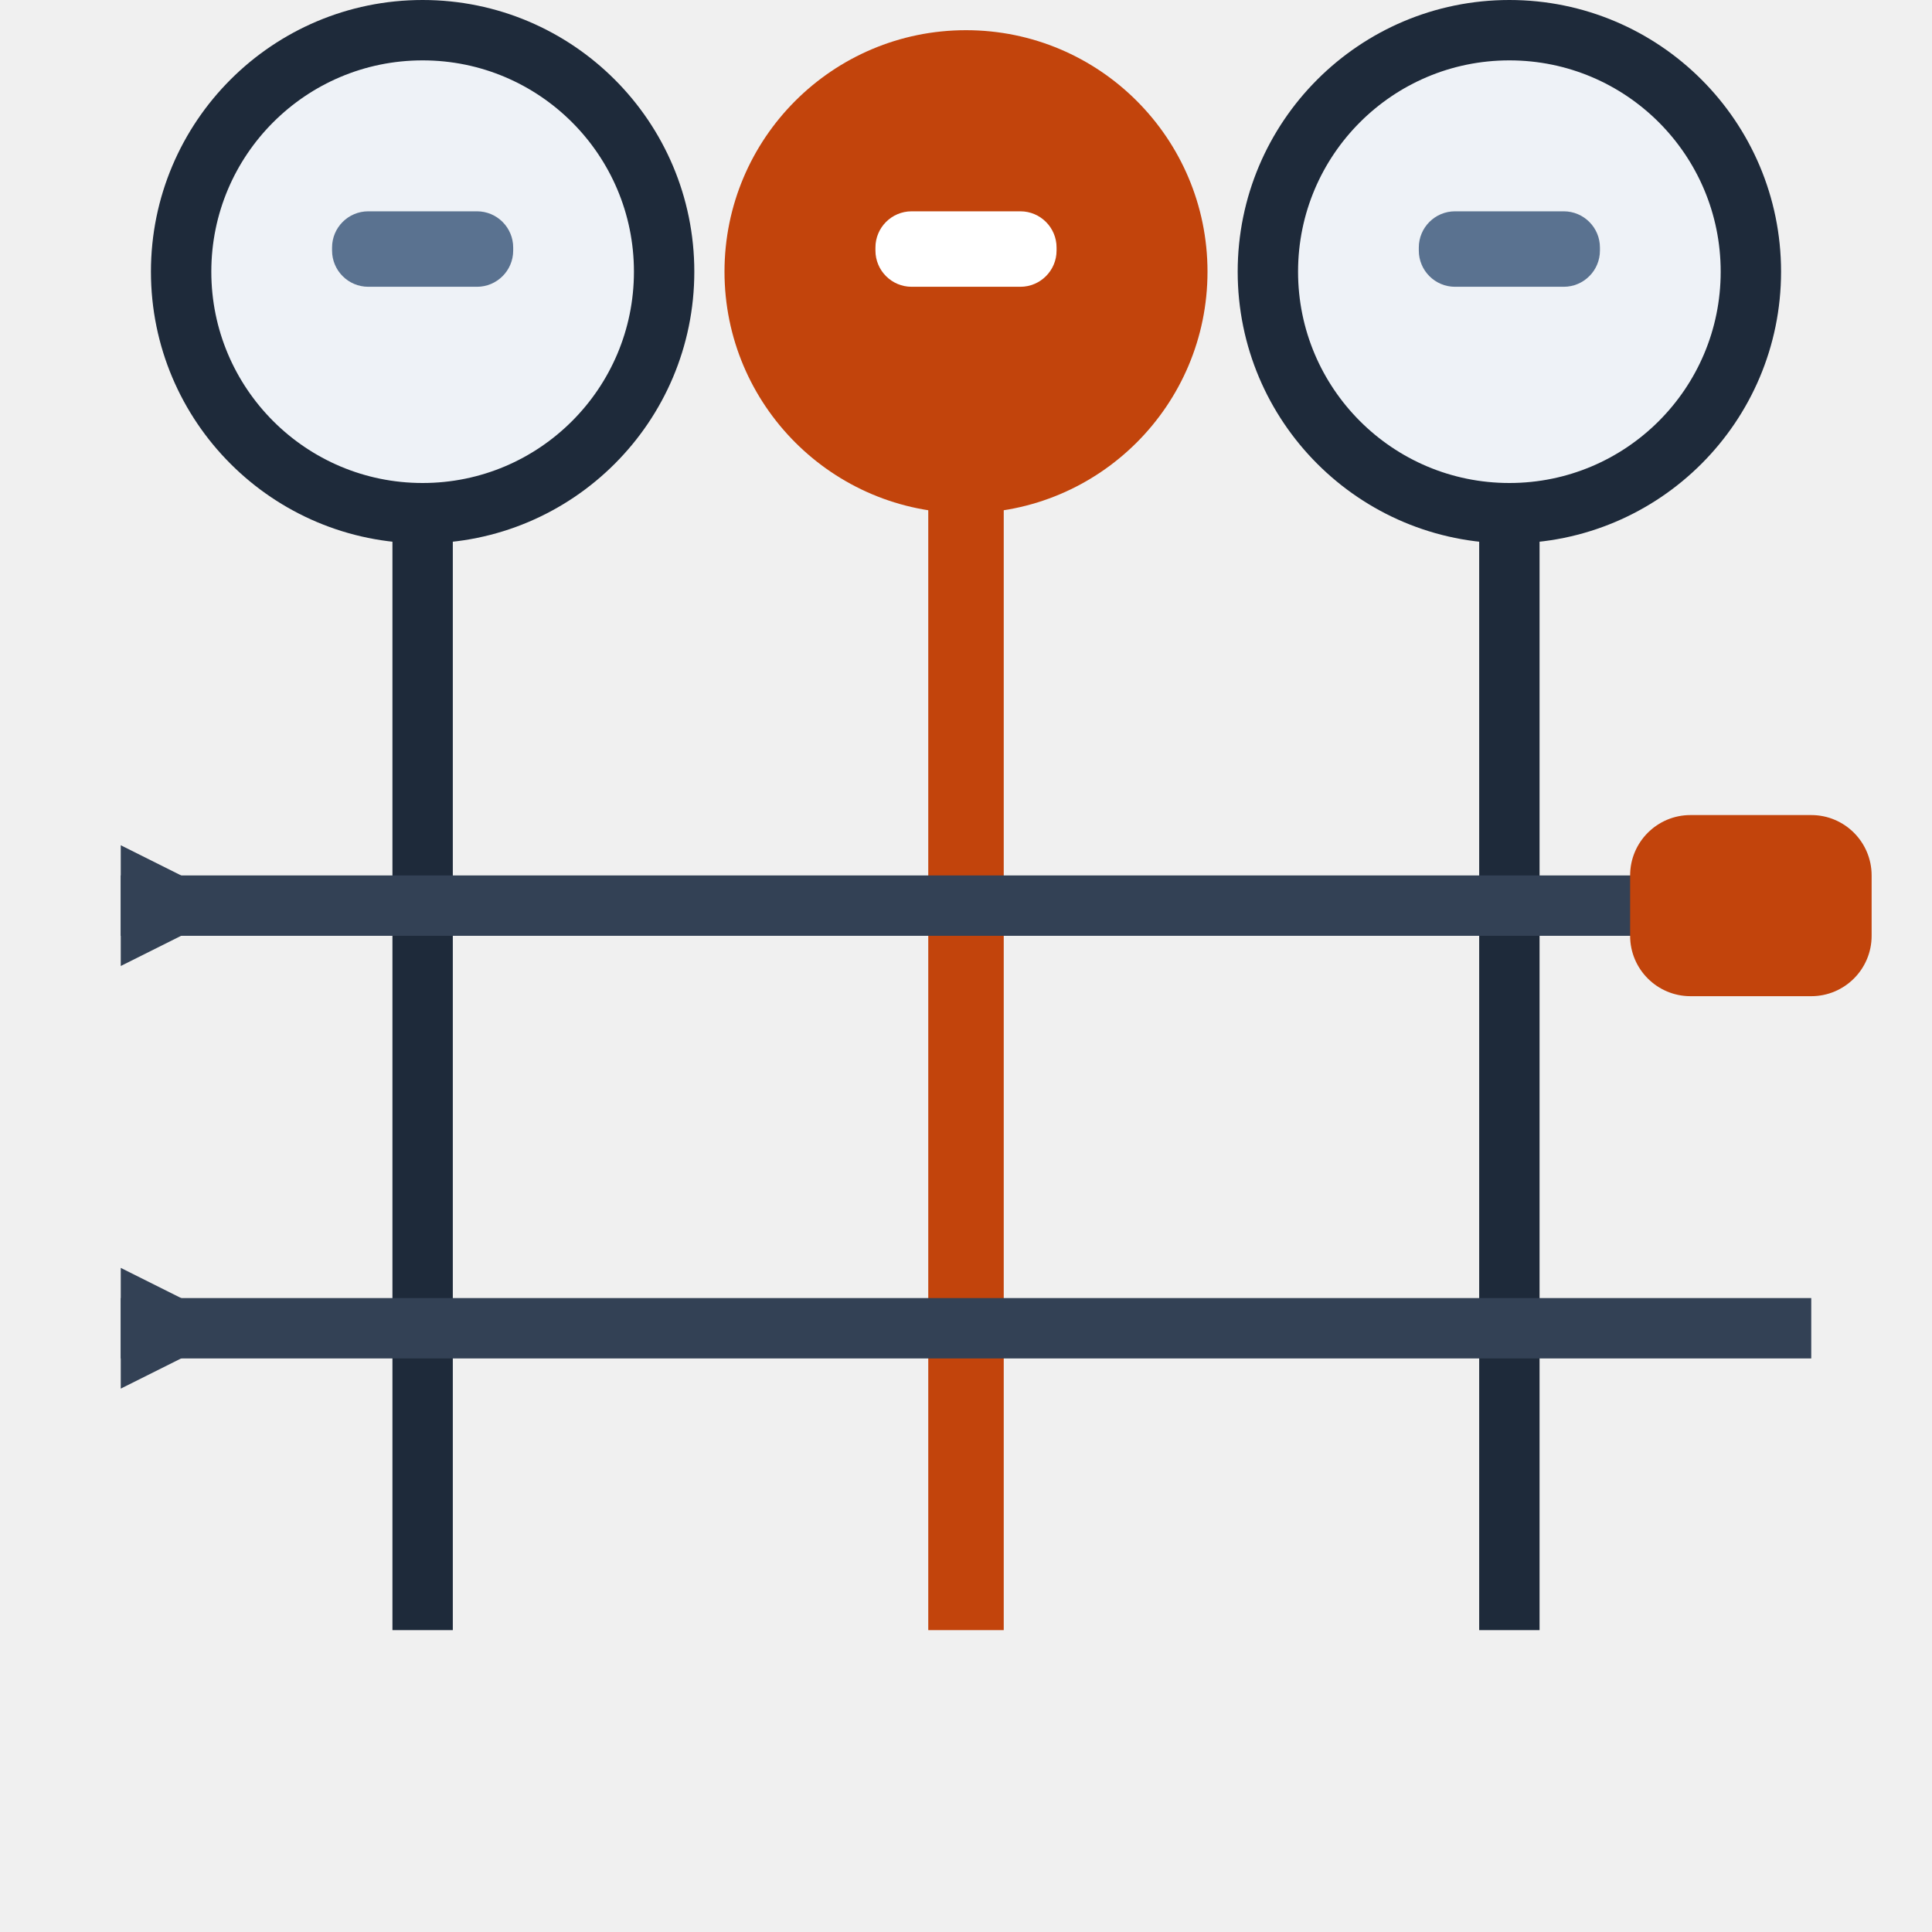
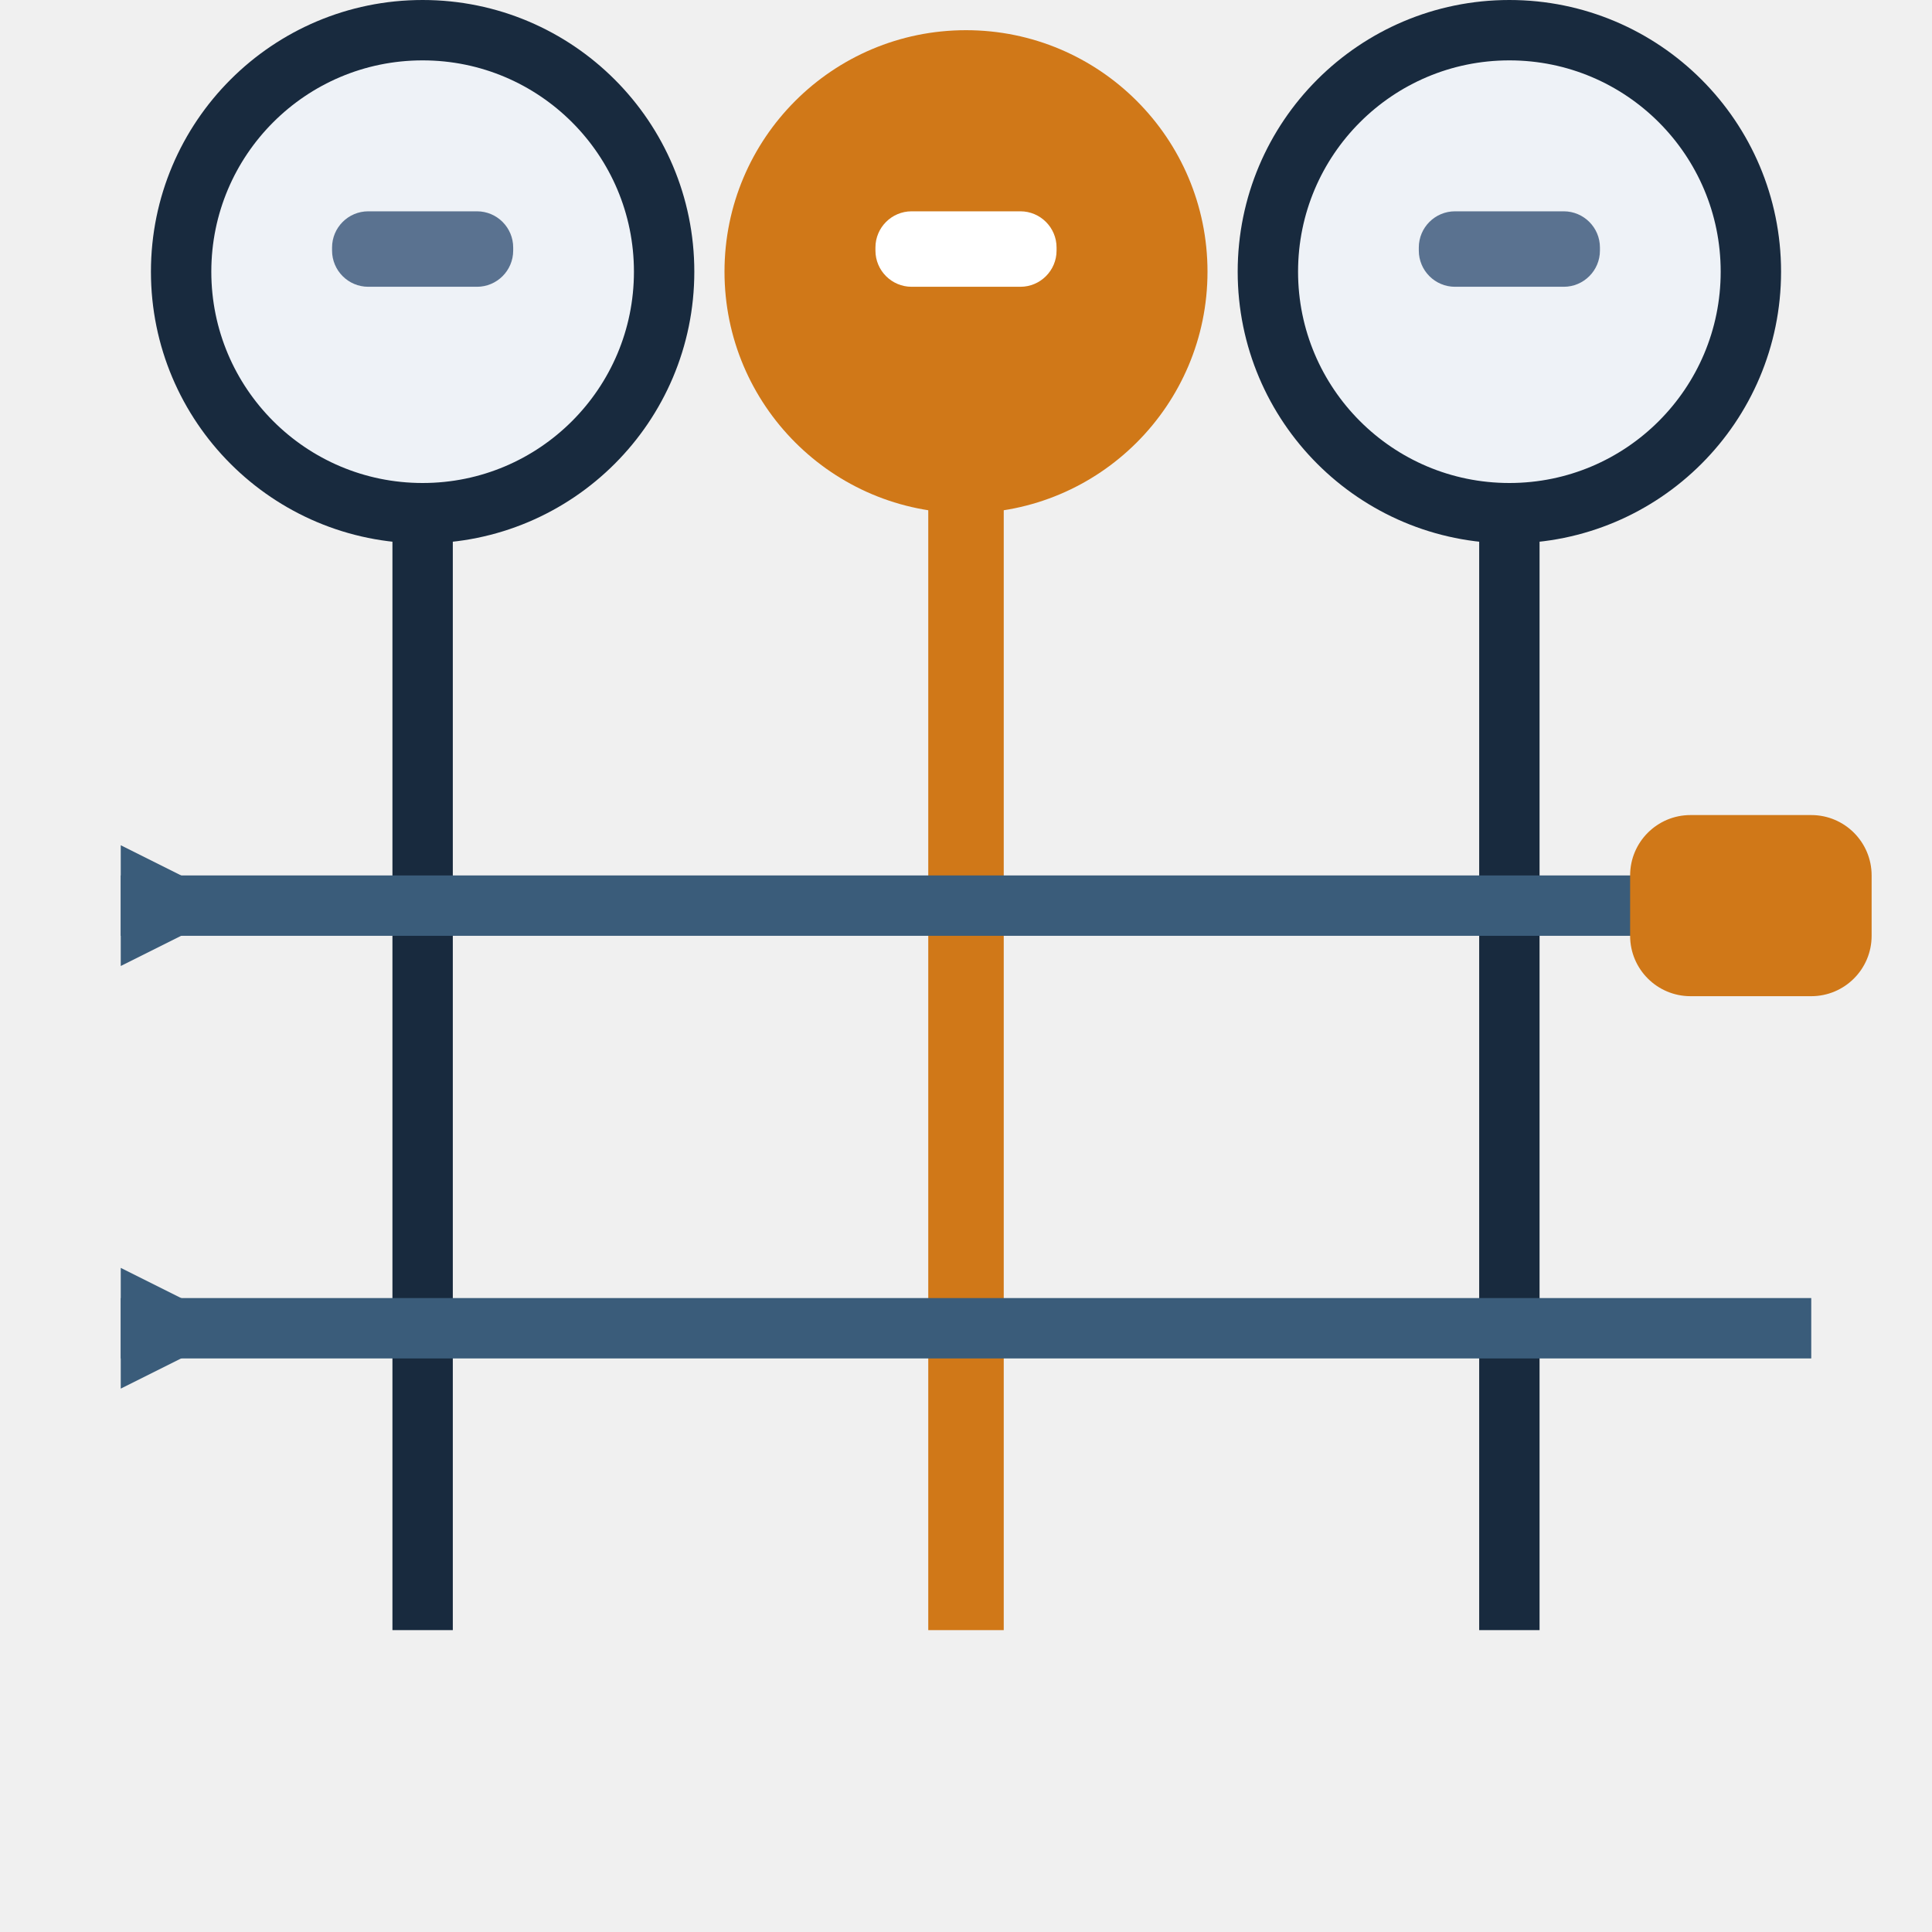
<svg xmlns="http://www.w3.org/2000/svg" viewBox="0 0 64 64">
-   <line x1="14" y1="14" x2="14" y2="54" stroke="#1E2A3A" stroke-width="2" />
-   <line x1="32" y1="14" x2="32" y2="54" stroke="#C2440C" stroke-width="2.5" />
-   <line x1="50" y1="14" x2="50" y2="54" stroke="#1E2A3A" stroke-width="2" />
-   <circle cx="14" cy="9" r="8" fill="#EEF2F7" stroke="#1E2A3A" stroke-width="2" />
-   <circle cx="32" cy="9" r="8" fill="#C2440C" />
-   <circle cx="50" cy="9" r="8" fill="#EEF2F7" stroke="#1E2A3A" stroke-width="2" />
+   <line x1="14" y1="14" x2="14" y2="54" stroke="#182A3E" stroke-width="2" />
+   <line x1="32" y1="14" x2="32" y2="54" stroke="#D07818" stroke-width="2.5" />
+   <line x1="50" y1="14" x2="50" y2="54" stroke="#182A3E" stroke-width="2" />
+   <circle cx="14" cy="9" r="8" fill="#EEF2F7" stroke="#182A3E" stroke-width="2" />
+   <circle cx="32" cy="9" r="8" fill="#D07818" />
+   <circle cx="50" cy="9" r="8" fill="#EEF2F7" stroke="#182A3E" stroke-width="2" />
  <rect x="11" y="7" width="6" height="2.5" rx="1.2" fill="#5A7290" />
  <rect x="29" y="7" width="6" height="2.5" rx="1.2" fill="white" />
  <rect x="47" y="7" width="6" height="2.5" rx="1.2" fill="#5A7290" />
-   <line x1="4" y1="30" x2="60" y2="30" stroke="#334155" stroke-width="2" />
-   <line x1="4" y1="44" x2="60" y2="44" stroke="#334155" stroke-width="2" />
-   <polygon points="4,28 4,32 8,30" fill="#334155" />
-   <polygon points="4,42 4,46 8,44" fill="#334155" />
-   <rect x="54" y="27" width="8" height="6" rx="2" fill="#C2440C" />
+   <line x1="4" y1="30" x2="60" y2="30" stroke="#3A5C7A" stroke-width="2" />
+   <line x1="4" y1="44" x2="60" y2="44" stroke="#3A5C7A" stroke-width="2" />
+   <polygon points="4,28 4,32 8,30" fill="#3A5C7A" />
+   <polygon points="4,42 4,46 8,44" fill="#3A5C7A" />
+   <rect x="54" y="27" width="8" height="6" rx="2" fill="#D07818" />
</svg>
